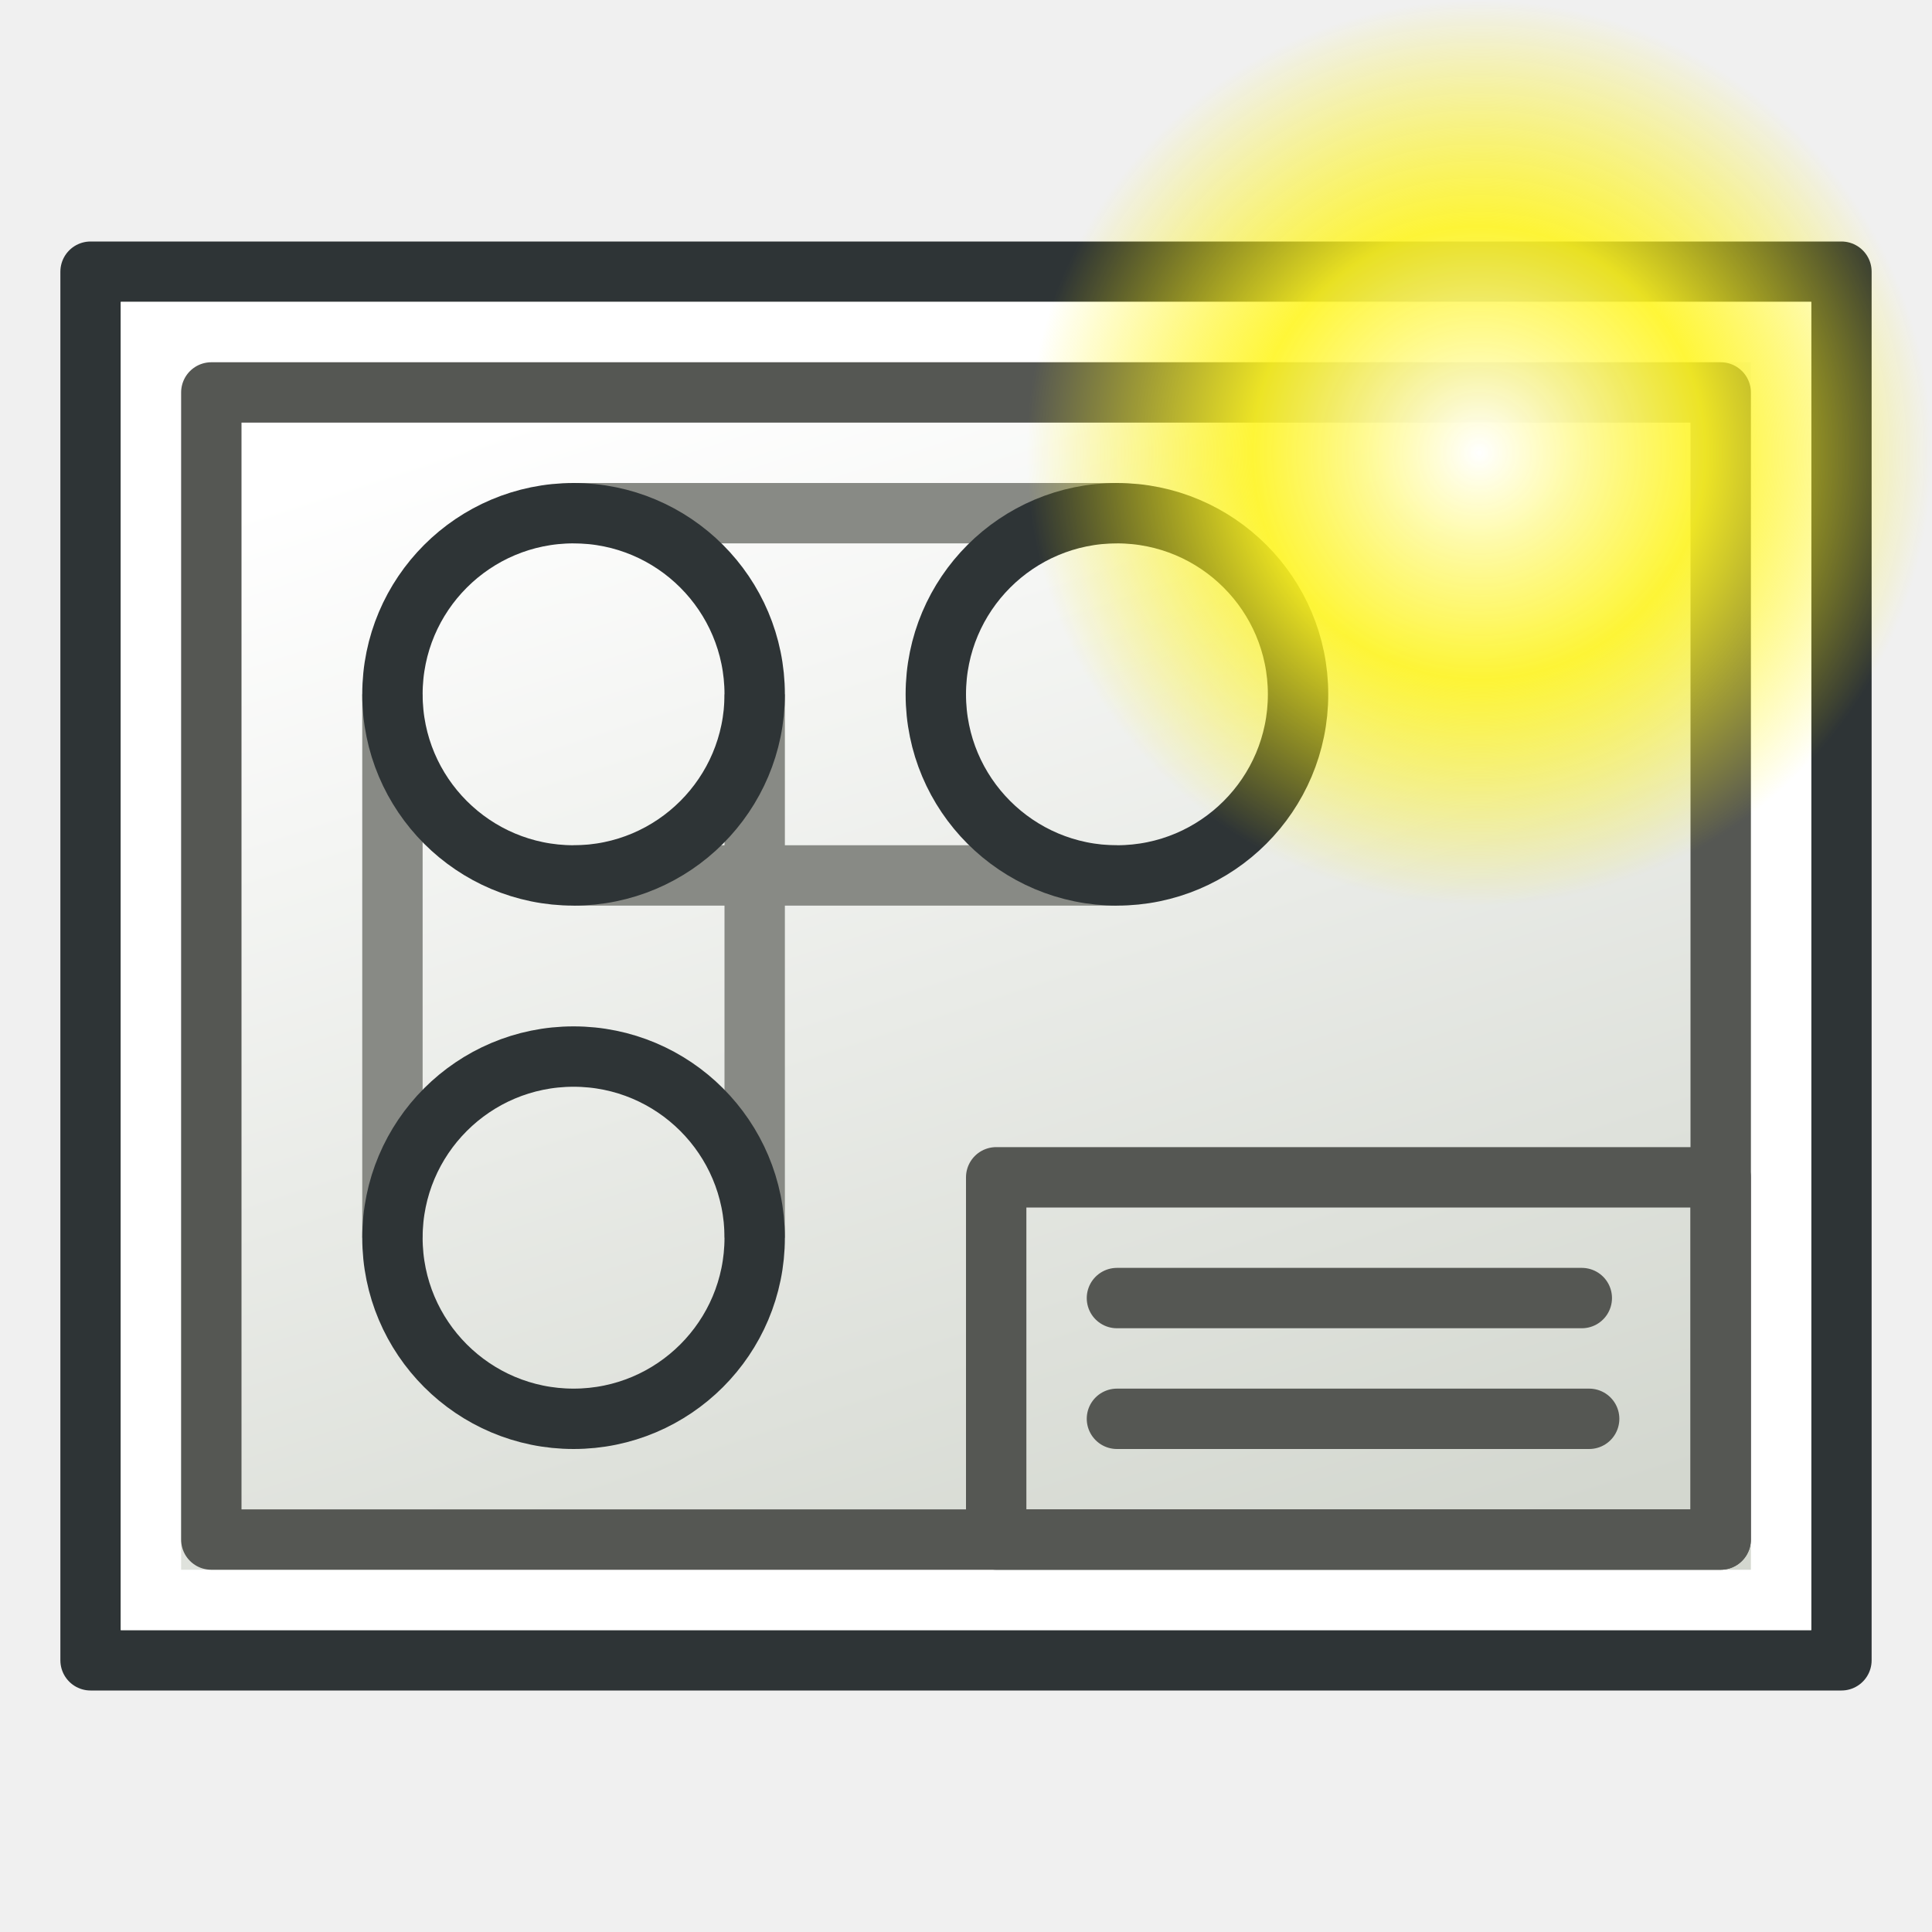
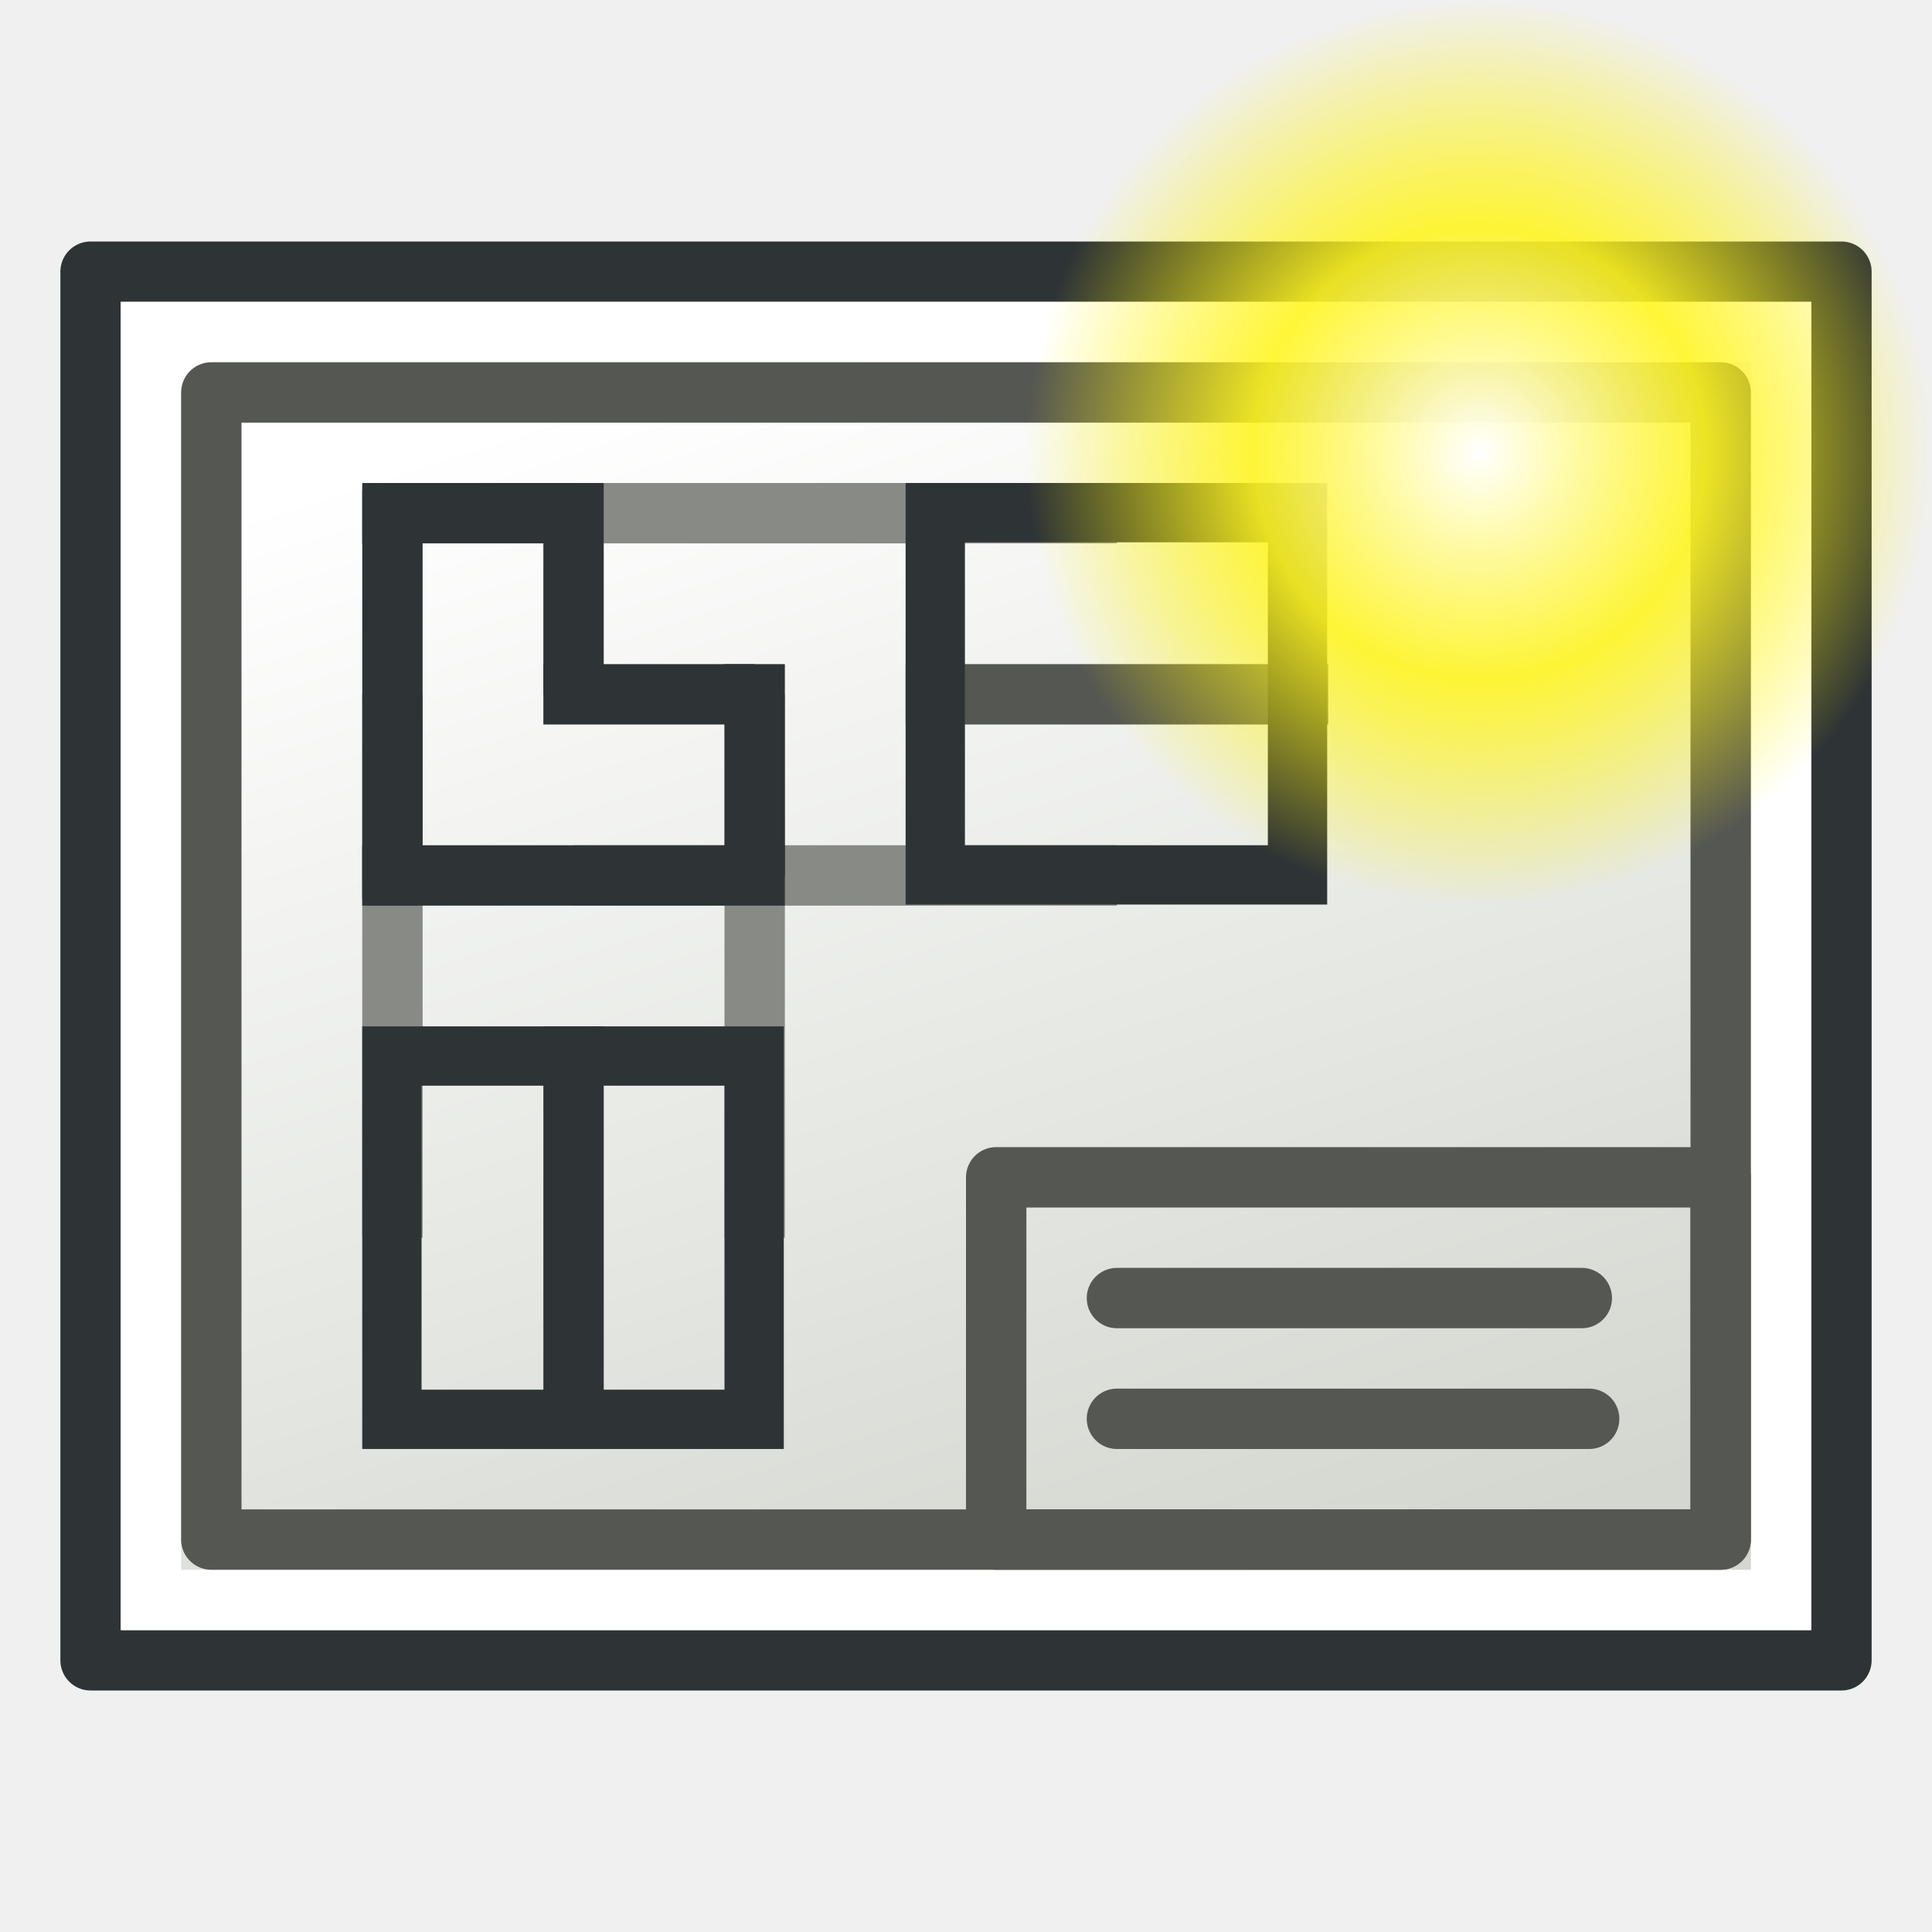
<svg xmlns="http://www.w3.org/2000/svg" xmlns:xlink="http://www.w3.org/1999/xlink" version="1.1" width="64" height="64" id="svg249">
  <defs id="defs3">
    <radialGradient cx="605.714" cy="486.648" r="117.143" fx="605.714" fy="486.648" id="radialGradient5031" xlink:href="#linearGradient5060" gradientUnits="userSpaceOnUse" gradientTransform="matrix(-2.774389,0,0,1.969706,112.7623,-872.8854)" />
    <linearGradient id="linearGradient5060">
      <stop id="stop5062" style="stop-color:#000000;stop-opacity:1" offset="0" />
      <stop id="stop5064" style="stop-color:#000000;stop-opacity:0" offset="1" />
    </linearGradient>
    <radialGradient cx="605.714" cy="486.648" r="117.143" fx="605.714" fy="486.648" id="radialGradient5029" xlink:href="#linearGradient5060" gradientUnits="userSpaceOnUse" gradientTransform="matrix(2.774389,0,0,1.969706,-1891.633,-872.8854)" />
    <linearGradient id="linearGradient5048">
      <stop id="stop5050" style="stop-color:#000000;stop-opacity:0" offset="0" />
      <stop id="stop5056" style="stop-color:#000000;stop-opacity:1" offset="0.5" />
      <stop id="stop5052" style="stop-color:#000000;stop-opacity:0" offset="1" />
    </linearGradient>
    <linearGradient x1="302.857" y1="366.648" x2="302.857" y2="609.505" id="linearGradient5027" xlink:href="#linearGradient5048" gradientUnits="userSpaceOnUse" gradientTransform="matrix(2.774389,0,0,1.969706,-1892.179,-872.8854)" />
    <linearGradient id="linearGradient4542">
      <stop id="stop4544" style="stop-color:#000000;stop-opacity:1" offset="0" />
      <stop id="stop4546" style="stop-color:#000000;stop-opacity:0" offset="1" />
    </linearGradient>
    <radialGradient cx="24.307" cy="42.078" r="15.822" fx="24.307" fy="42.078" id="radialGradient4548" xlink:href="#linearGradient4542" gradientUnits="userSpaceOnUse" gradientTransform="matrix(1,0,0,0.284916,0,30.08928)" />
    <linearGradient id="linearGradient15662">
      <stop id="stop15664" style="stop-color:#ffffff;stop-opacity:1" offset="0" />
      <stop id="stop15666" style="stop-color:#f8f8f8;stop-opacity:1" offset="1" />
    </linearGradient>
    <radialGradient cx="20.892" cy="64.568" r="5.257" fx="20.892" fy="64.568" id="aigrd3" gradientUnits="userSpaceOnUse">
      <stop id="stop15573" style="stop-color:#f0f0f0;stop-opacity:1" offset="0" />
      <stop id="stop15575" style="stop-color:#9a9a9a;stop-opacity:1" offset="1" />
    </radialGradient>
    <radialGradient cx="20.892" cy="114.568" r="5.256" fx="20.892" fy="114.568" id="aigrd2" gradientUnits="userSpaceOnUse">
      <stop id="stop15566" style="stop-color:#f0f0f0;stop-opacity:1" offset="0" />
      <stop id="stop15568" style="stop-color:#9a9a9a;stop-opacity:1" offset="1" />
    </radialGradient>
    <linearGradient id="linearGradient269">
      <stop id="stop270" style="stop-color:#a3a3a3;stop-opacity:1" offset="0" />
      <stop id="stop271" style="stop-color:#4c4c4c;stop-opacity:1" offset="1" />
    </linearGradient>
    <linearGradient id="linearGradient259">
      <stop id="stop260" style="stop-color:#fafafa;stop-opacity:1" offset="0" />
      <stop id="stop261" style="stop-color:#bbbbbb;stop-opacity:1" offset="1" />
    </linearGradient>
    <linearGradient id="linearGradient12512">
      <stop id="stop12513" style="stop-color:#ffffff;stop-opacity:1" offset="0" />
      <stop id="stop12517" style="stop-color:#fff520;stop-opacity:0.891" offset="0.5" />
      <stop id="stop12514" style="stop-color:#fff300;stop-opacity:0" offset="1" />
    </linearGradient>
    <radialGradient cx="55" cy="125" r="14.375" fx="55" fy="125" id="radialGradient278" xlink:href="#linearGradient12512" gradientUnits="userSpaceOnUse" gradientTransform="matrix(1.043478,0,0,1.043478,-8.391304,-131.4309)" />
    <radialGradient cx="8.824" cy="3.756" r="37.752" fx="8.824" fy="3.756" id="radialGradient15656" xlink:href="#linearGradient269" gradientUnits="userSpaceOnUse" gradientTransform="matrix(0.968273,0,0,1.032767,3.428194,-47.49227)" />
    <radialGradient cx="33.967" cy="35.737" r="86.708" fx="33.967" fy="35.737" id="radialGradient15658" xlink:href="#linearGradient259" gradientUnits="userSpaceOnUse" gradientTransform="matrix(0.960493,0,0,1.041132,0.07464063,-48.13872)" />
    <radialGradient cx="8.144" cy="7.268" r="38.159" fx="8.144" fy="7.268" id="radialGradient15668" xlink:href="#linearGradient15662" gradientUnits="userSpaceOnUse" gradientTransform="matrix(0.968273,0,0,1.032767,3.428194,-47.49227)" />
    <radialGradient cx="20.892" cy="114.568" r="5.256" fx="20.892" fy="114.568" id="radialGradient2283" xlink:href="#aigrd2" gradientUnits="userSpaceOnUse" gradientTransform="matrix(0.229703,0,0,0.229703,4.613529,3.979808)" />
    <radialGradient cx="20.892" cy="64.568" r="5.257" fx="20.892" fy="64.568" id="radialGradient2285" xlink:href="#aigrd3" gradientUnits="userSpaceOnUse" gradientTransform="matrix(0.229703,0,0,0.229703,4.613529,3.979808)" />
    <linearGradient xlink:href="#linearGradient5048-6" id="linearGradient5027-3" gradientUnits="userSpaceOnUse" gradientTransform="matrix(2.774389,0,0,1.969706,-1892.179,-872.8854)" x1="302.857" y1="366.648" x2="302.857" y2="609.505" />
    <linearGradient id="linearGradient5048-6">
      <stop style="stop-color:black;stop-opacity:0;" offset="0" id="stop5050-7" />
      <stop id="stop5056-5" offset="0.5" style="stop-color:black;stop-opacity:1;" />
      <stop style="stop-color:black;stop-opacity:0;" offset="1" id="stop5052-3" />
    </linearGradient>
    <radialGradient xlink:href="#linearGradient5060-6" id="radialGradient5029-5" gradientUnits="userSpaceOnUse" gradientTransform="matrix(2.774389,0,0,1.969706,-1891.633,-872.8854)" cx="605.714" cy="486.648" fx="605.714" fy="486.648" r="117.143" />
    <linearGradient id="linearGradient5060-6">
      <stop style="stop-color:black;stop-opacity:1;" offset="0" id="stop5062-2" />
      <stop style="stop-color:black;stop-opacity:0;" offset="1" id="stop5064-9" />
    </linearGradient>
    <radialGradient xlink:href="#linearGradient5060-6" id="radialGradient5031-1" gradientUnits="userSpaceOnUse" gradientTransform="matrix(-2.774389,0,0,1.969706,112.7623,-872.8854)" cx="605.714" cy="486.648" fx="605.714" fy="486.648" r="117.143" />
    <radialGradient r="86.708" fy="35.737" fx="33.967" cy="35.737" cx="33.967" gradientTransform="matrix(0.9368125,0,0,1.068257,-0.9253929,-48.54527)" gradientUnits="userSpaceOnUse" id="radialGradient15658-2" xlink:href="#linearGradient259-7" />
    <linearGradient id="linearGradient259-7">
      <stop style="stop-color:#fafafa;stop-opacity:1;" offset="0" id="stop260-0" />
      <stop style="stop-color:#bbbbbb;stop-opacity:1;" offset="1" id="stop261-9" />
    </linearGradient>
    <radialGradient r="37.752" fy="40.64" fx="4.416" cy="40.64" cx="4.416" gradientTransform="matrix(0.9444007,0,0,1.059674,2.34548,-47.88198)" gradientUnits="userSpaceOnUse" id="radialGradient15656-3" xlink:href="#linearGradient269-6" />
    <linearGradient id="linearGradient269-6">
      <stop style="stop-color:#a3a3a3;stop-opacity:1;" offset="0" id="stop270-0" />
      <stop style="stop-color:#4c4c4c;stop-opacity:1;" offset="1" id="stop271-6" />
    </linearGradient>
    <radialGradient r="38.159" fy="7.268" fx="8.144" cy="7.268" cx="8.144" gradientTransform="matrix(0.8858729,0,0,1.007992,3.584103,-46.65955)" gradientUnits="userSpaceOnUse" id="radialGradient15668-2" xlink:href="#linearGradient15662-6" />
    <linearGradient id="linearGradient15662-6">
      <stop style="stop-color:#ffffff;stop-opacity:1;" offset="0" id="stop15664-1" />
      <stop style="stop-color:#f8f8f8;stop-opacity:1;" offset="1" id="stop15666-8" />
    </linearGradient>
    <radialGradient xlink:href="#aigrd2-9" id="radialGradient2283-7" gradientUnits="userSpaceOnUse" gradientTransform="matrix(0.229703,0,0,0.229703,4.613529,3.979808)" cx="20.892" cy="114.568" fx="20.892" fy="114.568" r="5.256" />
    <radialGradient gradientUnits="userSpaceOnUse" fy="114.568" fx="20.892" r="5.256" cy="114.568" cx="20.892" id="aigrd2-9">
      <stop id="stop15566-2" style="stop-color:#F0F0F0" offset="0" />
      <stop id="stop15568-0" style="stop-color:#9a9a9a;stop-opacity:1;" offset="1" />
    </radialGradient>
    <radialGradient xlink:href="#aigrd3-3" id="radialGradient2285-2" gradientUnits="userSpaceOnUse" gradientTransform="matrix(0.229703,0,0,0.229703,4.613529,3.979808)" cx="20.892" cy="64.568" fx="20.892" fy="64.568" r="5.257" />
    <radialGradient gradientUnits="userSpaceOnUse" fy="64.568" fx="20.892" r="5.257" cy="64.568" cx="20.892" id="aigrd3-3">
      <stop id="stop15573-7" style="stop-color:#F0F0F0" offset="0" />
      <stop id="stop15575-5" style="stop-color:#9a9a9a;stop-opacity:1;" offset="1" />
    </radialGradient>
    <radialGradient r="117.143" fy="486.648" fx="605.714" cy="486.648" cx="605.714" gradientTransform="matrix(-2.774389,0,0,1.969706,112.7623,-872.8854)" gradientUnits="userSpaceOnUse" id="radialGradient3115" xlink:href="#linearGradient5060-6" />
    <linearGradient xlink:href="#linearGradient5048-2" id="linearGradient5027-9" gradientUnits="userSpaceOnUse" gradientTransform="matrix(2.774389,0,0,1.969706,-1892.179,-872.8854)" x1="302.857" y1="366.648" x2="302.857" y2="609.505" />
    <linearGradient id="linearGradient5048-2">
      <stop style="stop-color:black;stop-opacity:0;" offset="0" id="stop5050-2" />
      <stop id="stop5056-8" offset="0.5" style="stop-color:black;stop-opacity:1;" />
      <stop style="stop-color:black;stop-opacity:0;" offset="1" id="stop5052-9" />
    </linearGradient>
    <radialGradient xlink:href="#linearGradient5060-3" id="radialGradient5029-7" gradientUnits="userSpaceOnUse" gradientTransform="matrix(2.774389,0,0,1.969706,-1891.633,-872.8854)" cx="605.714" cy="486.648" fx="605.714" fy="486.648" r="117.143" />
    <linearGradient id="linearGradient5060-3">
      <stop style="stop-color:black;stop-opacity:1;" offset="0" id="stop5062-6" />
      <stop style="stop-color:black;stop-opacity:0;" offset="1" id="stop5064-1" />
    </linearGradient>
    <radialGradient xlink:href="#linearGradient5060-3" id="radialGradient5031-2" gradientUnits="userSpaceOnUse" gradientTransform="matrix(-2.774389,0,0,1.969706,112.7623,-872.8854)" cx="605.714" cy="486.648" fx="605.714" fy="486.648" r="117.143" />
    <radialGradient r="86.708" fy="35.737" fx="33.967" cy="35.737" cx="33.967" gradientTransform="matrix(0.9368125,0,0,1.068257,0.5752707,-48.73869)" gradientUnits="userSpaceOnUse" id="radialGradient15658-9" xlink:href="#linearGradient259-3" />
    <linearGradient id="linearGradient259-3">
      <stop style="stop-color:#fafafa;stop-opacity:1;" offset="0" id="stop260-1" />
      <stop style="stop-color:#bbbbbb;stop-opacity:1;" offset="1" id="stop261-94" />
    </linearGradient>
    <radialGradient r="37.752" fy="40.64" fx="4.416" cy="40.64" cx="4.416" gradientTransform="matrix(0.9444007,0,0,1.059674,3.846143,-48.0754)" gradientUnits="userSpaceOnUse" id="radialGradient15656-7" xlink:href="#linearGradient269-8" />
    <linearGradient id="linearGradient269-8">
      <stop style="stop-color:#a3a3a3;stop-opacity:1;" offset="0" id="stop270-4" />
      <stop style="stop-color:#4c4c4c;stop-opacity:1;" offset="1" id="stop271-5" />
    </linearGradient>
    <radialGradient r="38.159" fy="7.268" fx="8.144" cy="7.268" cx="8.144" gradientTransform="matrix(0.8858729,0,0,1.007992,5.084766,-46.85296)" gradientUnits="userSpaceOnUse" id="radialGradient15668-0" xlink:href="#linearGradient15662-3" />
    <linearGradient id="linearGradient15662-3">
      <stop style="stop-color:#ffffff;stop-opacity:1;" offset="0" id="stop15664-6" />
      <stop style="stop-color:#f8f8f8;stop-opacity:1;" offset="1" id="stop15666-1" />
    </linearGradient>
    <radialGradient xlink:href="#aigrd2-6" id="radialGradient2283-0" gradientUnits="userSpaceOnUse" gradientTransform="matrix(0.229703,0,0,0.229703,4.613529,3.979808)" cx="20.892" cy="114.568" fx="20.892" fy="114.568" r="5.256" />
    <radialGradient gradientUnits="userSpaceOnUse" fy="114.568" fx="20.892" r="5.256" cy="114.568" cx="20.892" id="aigrd2-6">
      <stop id="stop15566-3" style="stop-color:#F0F0F0" offset="0" />
      <stop id="stop15568-2" style="stop-color:#9a9a9a;stop-opacity:1;" offset="1" />
    </radialGradient>
    <radialGradient xlink:href="#aigrd3-6" id="radialGradient2285-0" gradientUnits="userSpaceOnUse" gradientTransform="matrix(0.229703,0,0,0.229703,4.613529,3.979808)" cx="20.892" cy="64.568" fx="20.892" fy="64.568" r="5.257" />
    <radialGradient gradientUnits="userSpaceOnUse" fy="64.568" fx="20.892" r="5.257" cy="64.568" cx="20.892" id="aigrd3-6">
      <stop id="stop15573-1" style="stop-color:#F0F0F0" offset="0" />
      <stop id="stop15575-55" style="stop-color:#9a9a9a;stop-opacity:1;" offset="1" />
    </radialGradient>
    <radialGradient r="117.143" fy="486.648" fx="605.714" cy="486.648" cx="605.714" gradientTransform="matrix(-2.774389,0,0,1.969706,112.7623,-872.8854)" gradientUnits="userSpaceOnUse" id="radialGradient3187" xlink:href="#linearGradient5060-3" />
    <linearGradient xlink:href="#linearGradient5048-2-7" id="linearGradient5027-1" gradientUnits="userSpaceOnUse" gradientTransform="matrix(2.774389,0,0,1.969706,-1892.179,-872.8854)" x1="302.857" y1="366.648" x2="302.857" y2="609.505" />
    <linearGradient id="linearGradient5048-2-7">
      <stop style="stop-color:black;stop-opacity:0;" offset="0" id="stop5050-48" />
      <stop id="stop5056-6" offset="0.5" style="stop-color:black;stop-opacity:1;" />
      <stop style="stop-color:black;stop-opacity:0;" offset="1" id="stop5052-5" />
    </linearGradient>
    <radialGradient xlink:href="#linearGradient5060-0" id="radialGradient5029-4" gradientUnits="userSpaceOnUse" gradientTransform="matrix(2.774389,0,0,1.969706,-1891.633,-872.8854)" cx="605.714" cy="486.648" fx="605.714" fy="486.648" r="117.143" />
    <linearGradient id="linearGradient5060-0">
      <stop style="stop-color:black;stop-opacity:1;" offset="0" id="stop5062-9" />
      <stop style="stop-color:black;stop-opacity:0;" offset="1" id="stop5064-4" />
    </linearGradient>
    <radialGradient r="117.143" fy="486.648" fx="605.714" cy="486.648" cx="605.714" gradientTransform="matrix(-2.774389,0,0,1.969706,112.7623,-872.8854)" gradientUnits="userSpaceOnUse" id="radialGradient3255" xlink:href="#linearGradient5060-0" />
    <radialGradient r="86.708" fy="35.737" fx="33.967" cy="35.737" cx="33.967" gradientTransform="matrix(1.32255,0,0,1.475212,-18.09166,-66.15173)" gradientUnits="userSpaceOnUse" id="radialGradient15658-8" xlink:href="#linearGradient259-6" />
    <linearGradient id="linearGradient259-6">
      <stop style="stop-color:#fafafa;stop-opacity:1;" offset="0" id="stop260-50" />
      <stop style="stop-color:#bbbbbb;stop-opacity:1;" offset="1" id="stop261-2" />
    </linearGradient>
    <radialGradient r="37.752" fy="37.389" fx="3.343" cy="37.389" cx="3.343" gradientTransform="matrix(1.333263,0,0,1.463359,-13.47399,-65.23576)" gradientUnits="userSpaceOnUse" id="radialGradient15656-8" xlink:href="#linearGradient269-8-2" />
    <linearGradient id="linearGradient269-8-2">
      <stop style="stop-color:#a3a3a3;stop-opacity:1;" offset="0" id="stop270-6" />
      <stop style="stop-color:#4c4c4c;stop-opacity:1;" offset="1" id="stop271-0" />
    </linearGradient>
    <radialGradient r="38.159" fy="7.268" fx="8.144" cy="7.268" cx="8.144" gradientTransform="matrix(1.300437,0,0,1.431503,-12.79008,-64.4434)" gradientUnits="userSpaceOnUse" id="radialGradient15668-4" xlink:href="#linearGradient15662-1" />
    <linearGradient id="linearGradient15662-1">
      <stop style="stop-color:#ffffff;stop-opacity:1;" offset="0" id="stop15664-9" />
      <stop style="stop-color:#f8f8f8;stop-opacity:1;" offset="1" id="stop15666-8-5" />
    </linearGradient>
    <radialGradient xlink:href="#aigrd2-7" id="radialGradient2283-5" gradientUnits="userSpaceOnUse" gradientTransform="matrix(0.229703,0,0,0.229703,4.613529,3.979808)" cx="20.892" cy="114.568" fx="20.892" fy="114.568" r="5.256" />
    <radialGradient gradientUnits="userSpaceOnUse" fy="114.568" fx="20.892" r="5.256" cy="114.568" cx="20.892" id="aigrd2-7">
      <stop id="stop15566-4" style="stop-color:#F0F0F0" offset="0" />
      <stop id="stop15568-27" style="stop-color:#9a9a9a;stop-opacity:1;" offset="1" />
    </radialGradient>
    <radialGradient xlink:href="#aigrd3-7" id="radialGradient2285-1" gradientUnits="userSpaceOnUse" gradientTransform="matrix(0.229703,0,0,0.229703,4.613529,3.979808)" cx="20.892" cy="64.568" fx="20.892" fy="64.568" r="5.257" />
    <radialGradient gradientUnits="userSpaceOnUse" fy="64.568" fx="20.892" r="5.257" cy="64.568" cx="20.892" id="aigrd3-7">
      <stop id="stop15573-9" style="stop-color:#F0F0F0" offset="0" />
      <stop id="stop15575-3" style="stop-color:#9a9a9a;stop-opacity:1;" offset="1" />
    </radialGradient>
    <radialGradient r="117.143" fy="486.648" fx="605.714" cy="486.648" cx="605.714" gradientTransform="matrix(-2.774389,0,0,1.969706,112.7623,-872.8854)" gradientUnits="userSpaceOnUse" id="radialGradient3172" xlink:href="#linearGradient5060-0" />
    <linearGradient xlink:href="#linearGradient4200" id="linearGradient4206" x1="23.269" y1="34.404" x2="19.161" y2="22.081" gradientUnits="userSpaceOnUse" />
    <linearGradient id="linearGradient4200">
      <stop style="stop-color:#888a85;stop-opacity:1" offset="0" id="stop4202" />
      <stop style="stop-color:#d3d7cf;stop-opacity:1" offset="1" id="stop4204" />
    </linearGradient>
    <linearGradient xlink:href="#linearGradient3775" id="linearGradient3781" x1="10" y1="40" x2="53" y2="26" gradientUnits="userSpaceOnUse" gradientTransform="translate(-48,-1.4697266e-8)" />
    <linearGradient id="linearGradient3775">
      <stop style="stop-color:#d3d7cf;stop-opacity:1;" offset="0" id="stop3777" />
      <stop style="stop-color:#ffffff;stop-opacity:1" offset="1" id="stop3779" />
    </linearGradient>
    <linearGradient xlink:href="#linearGradient3775-1" id="linearGradient3781-9" x1="10" y1="40" x2="53" y2="26" gradientUnits="userSpaceOnUse" gradientTransform="translate(-48,3.8e-6)" />
    <linearGradient id="linearGradient3775-1">
      <stop style="stop-color:#d3d7cf;stop-opacity:1;" offset="0" id="stop3777-2" />
      <stop style="stop-color:#ffffff;stop-opacity:1" offset="1" id="stop3779-7" />
    </linearGradient>
  </defs>
  <g id="layer4" style="display:inline" transform="translate(0,16)">
    <rect style="fill:#d3d7cf;fill-opacity:1;stroke:#2e3436;stroke-width:2;stroke-linecap:round;stroke-linejoin:round;stroke-miterlimit:4;stroke-opacity:1;stroke-dasharray:none;stroke-dashoffset:0" id="rect2987" width="46" height="58" x="-39" y="3" transform="matrix(0,-1,1,0,0,0)" />
    <rect style="fill:url(#linearGradient3781-9);fill-opacity:1;stroke:#ffffff;stroke-width:2;stroke-linecap:round;stroke-linejoin:miter;stroke-miterlimit:4;stroke-opacity:1;stroke-dasharray:none;stroke-dashoffset:0" id="rect2987-1" width="42" height="54" x="-37" y="5" transform="matrix(0,-1,1,0,0,0)" />
    <rect style="color:#000000;fill:none;stroke:#555753;stroke-width:2;stroke-linecap:round;stroke-linejoin:round;stroke-miterlimit:4;stroke-opacity:1;stroke-dasharray:none;stroke-dashoffset:0;marker:none;visibility:visible;display:inline;overflow:visible;enable-background:accumulate" id="rect3894" width="50" height="38" x="7" y="-3" />
    <rect style="color:#000000;fill:none;stroke:#555753;stroke-width:2;stroke-linecap:round;stroke-linejoin:round;stroke-miterlimit:4;stroke-opacity:1;stroke-dasharray:none;stroke-dashoffset:0;marker:none;visibility:visible;display:inline;overflow:visible;enable-background:accumulate" id="rect4664" width="24" height="12" x="33" y="23" />
    <path style="fill:none;stroke:#555753;stroke-width:2;stroke-linecap:round;stroke-linejoin:round;stroke-miterlimit:4;stroke-opacity:1;stroke-dasharray:none" d="m 37,27 15.399,0 0,0" id="path4666" />
    <path style="fill:none;stroke:#555753;stroke-width:2;stroke-linecap:round;stroke-linejoin:round;stroke-miterlimit:4;stroke-opacity:1;stroke-dasharray:none" d="m 37,31 15.643,0 0,0" id="path4666-7" />
    <path style="fill:none;stroke:#888a85;stroke-width:2;stroke-linecap:butt;stroke-linejoin:miter;stroke-opacity:1" d="m 13,7 0,18" id="path3896" />
    <path style="fill:none;stroke:#888a85;stroke-width:2;stroke-linecap:butt;stroke-linejoin:miter;stroke-opacity:1" d="m 25,7 0,18" id="path3898" />
    <path style="fill:none;stroke:#888a85;stroke-width:2;stroke-linecap:butt;stroke-linejoin:miter;stroke-opacity:1" d="m 19,13 18,0" id="path3900" />
    <path style="fill:none;stroke:#888a85;stroke-width:2;stroke-linecap:butt;stroke-linejoin:miter;stroke-opacity:1" d="M 19,1 37,1" id="path3902" />
-     <path style="fill:none;stroke:#2e3436;stroke-width:2;stroke-linecap:round;stroke-linejoin:miter;stroke-miterlimit:4;stroke-opacity:1;stroke-dasharray:none;stroke-dashoffset:0.6" id="path3101" d="m 25,25 a 6,6 0 1 1 -12,0 6,6 0 1 1 12,0 z" transform="translate(0,-18)" />
-     <path style="fill:none;stroke:#2e3436;stroke-width:2;stroke-linecap:round;stroke-linejoin:miter;stroke-miterlimit:4;stroke-opacity:1;stroke-dasharray:none;stroke-dashoffset:0.6" id="path3101-3" d="m 25,25 a 6,6 0 1 1 -12,0 6,6 0 1 1 12,0 z" transform="translate(18,-18)" />
-     <path style="fill:none;stroke:#2e3436;stroke-width:2;stroke-linecap:round;stroke-linejoin:miter;stroke-miterlimit:4;stroke-opacity:1;stroke-dasharray:none;stroke-dashoffset:0.6" id="path3101-6" d="m 25,25 a 6,6 0 1 1 -12,0 6,6 0 1 1 12,0 z" />
-     <path d="m 64,-0.996 a 15,15 0 0 1 -30,0 15,15 0 1 1 30,0 z" id="path12511" style="color:#000000;fill:url(#radialGradient278);fill-opacity:1;fill-rule:nonzero;stroke:none;stroke-width:1.25;marker:none;visibility:visible;display:block" />
-   </g>
+     <circle style="display:none;fill:none;stroke:#2e3436;stroke-width:2;stroke-linecap:round;stroke-linejoin:miter;stroke-miterlimit:4;stroke-dasharray:none;stroke-dashoffset:0.6;stroke-opacity:1" id="path3101" transform="translate(0,-18)" cx="19" cy="25" r="6" />
+     <circle style="display:none;fill:none;stroke:#2e3436;stroke-width:2;stroke-linecap:round;stroke-linejoin:miter;stroke-miterlimit:4;stroke-dasharray:none;stroke-dashoffset:0.6;stroke-opacity:1" id="path3101-3" transform="translate(18,-18)" cx="19" cy="25" r="6" />
+     <circle style="display:none;fill:none;stroke:#2e3436;stroke-width:2;stroke-linecap:round;stroke-linejoin:miter;stroke-miterlimit:4;stroke-dasharray:none;stroke-dashoffset:0.6;stroke-opacity:1" id="path3101-6" cx="19" cy="25" r="6" />
+   </g>
+   <g id="g2" transform="matrix(0.7777778,0,0,1,6.248224,-10.88299)" style="display:inline">
+     <rect style="fill:#2e3436;fill-opacity:1;fill-rule:nonzero;stroke:none;stroke-width:2.041;stroke-dasharray:none;stroke-dashoffset:1;stroke-opacity:1" id="rect2" width="9" height="2" x="7.395" y="26.883" />
+     <rect style="fill:#2e3436;fill-opacity:1;fill-rule:nonzero;stroke:none;stroke-width:2.041;stroke-dasharray:none;stroke-dashoffset:1;stroke-opacity:1" id="rect2-2" width="9" height="2" x="15.109" y="32.883" />
+     <rect style="fill:#2e3436;fill-opacity:1;fill-rule:nonzero;stroke:none;stroke-width:2.886;stroke-dasharray:none;stroke-dashoffset:1;stroke-opacity:1" id="rect2-8" width="18" height="2" x="7.395" y="38.883" />
+     <rect style="fill:#2e3436;fill-opacity:1;fill-rule:nonzero;stroke:none;stroke-width:2.041;stroke-dasharray:none;stroke-dashoffset:1;stroke-opacity:1" id="rect3" width="2.571" height="14" x="7.395" y="26.883" rx="0.257" />
+     <rect style="fill:#2e3436;fill-opacity:1;fill-rule:nonzero;stroke:none;stroke-width:2.041;stroke-dasharray:none;stroke-dashoffset:1;stroke-opacity:1" id="rect4" width="2.571" height="7" x="15.109" y="26.883" rx="0" />
+     <rect style="fill:#2e3436;fill-opacity:1;fill-rule:nonzero;stroke:none;stroke-width:2.041;stroke-dasharray:none;stroke-dashoffset:1;stroke-opacity:1" id="rect4-3" width="2.571" height="7" x="22.824" y="32.883" rx="0" />
+   </g>
+   <g id="g3" style="display:inline">
+     <path id="path3900-2" d="M 30,23 H 44" style="display:inline;fill:#2e3436;fill-opacity:1;stroke:#555753;stroke-width:2;stroke-linecap:butt;stroke-linejoin:miter;stroke-dasharray:none;stroke-dashoffset:2;stroke-opacity:1" />
+     <rect style="display:inline;fill:none;fill-opacity:1;stroke:#2e3436;stroke-width:1.965;stroke-dasharray:none;stroke-opacity:1" id="rect1" width="12" height="12" x="30.982" y="16.982" />
+   </g>
+   <g id="g5" style="display:inline">
+     <rect style="fill:#2e3436;fill-opacity:1;fill-rule:nonzero;stroke:none;stroke-width:1.8;stroke-dasharray:none;stroke-dashoffset:1;stroke-opacity:1" id="rect3-3" width="2" height="14" x="18" y="34" />
+     <rect style="display:inline;fill:none;fill-opacity:1;stroke:#2e3436;stroke-width:1.965;stroke-dasharray:none;stroke-opacity:1" id="rect1-6" width="12" height="12.035" x="12.982" y="34.982" />
+   </g>
+   <path d="m 64,-0.996 a 15,15 0 0 1 -30,0 15,15 0 1 1 30,0 z" id="path12511" style="display:inline;color:#000000;visibility:visible;fill:url(#radialGradient278);fill-opacity:1;fill-rule:nonzero;stroke:none;stroke-width:1.25;marker:none" transform="translate(0,16)" />
</svg>
